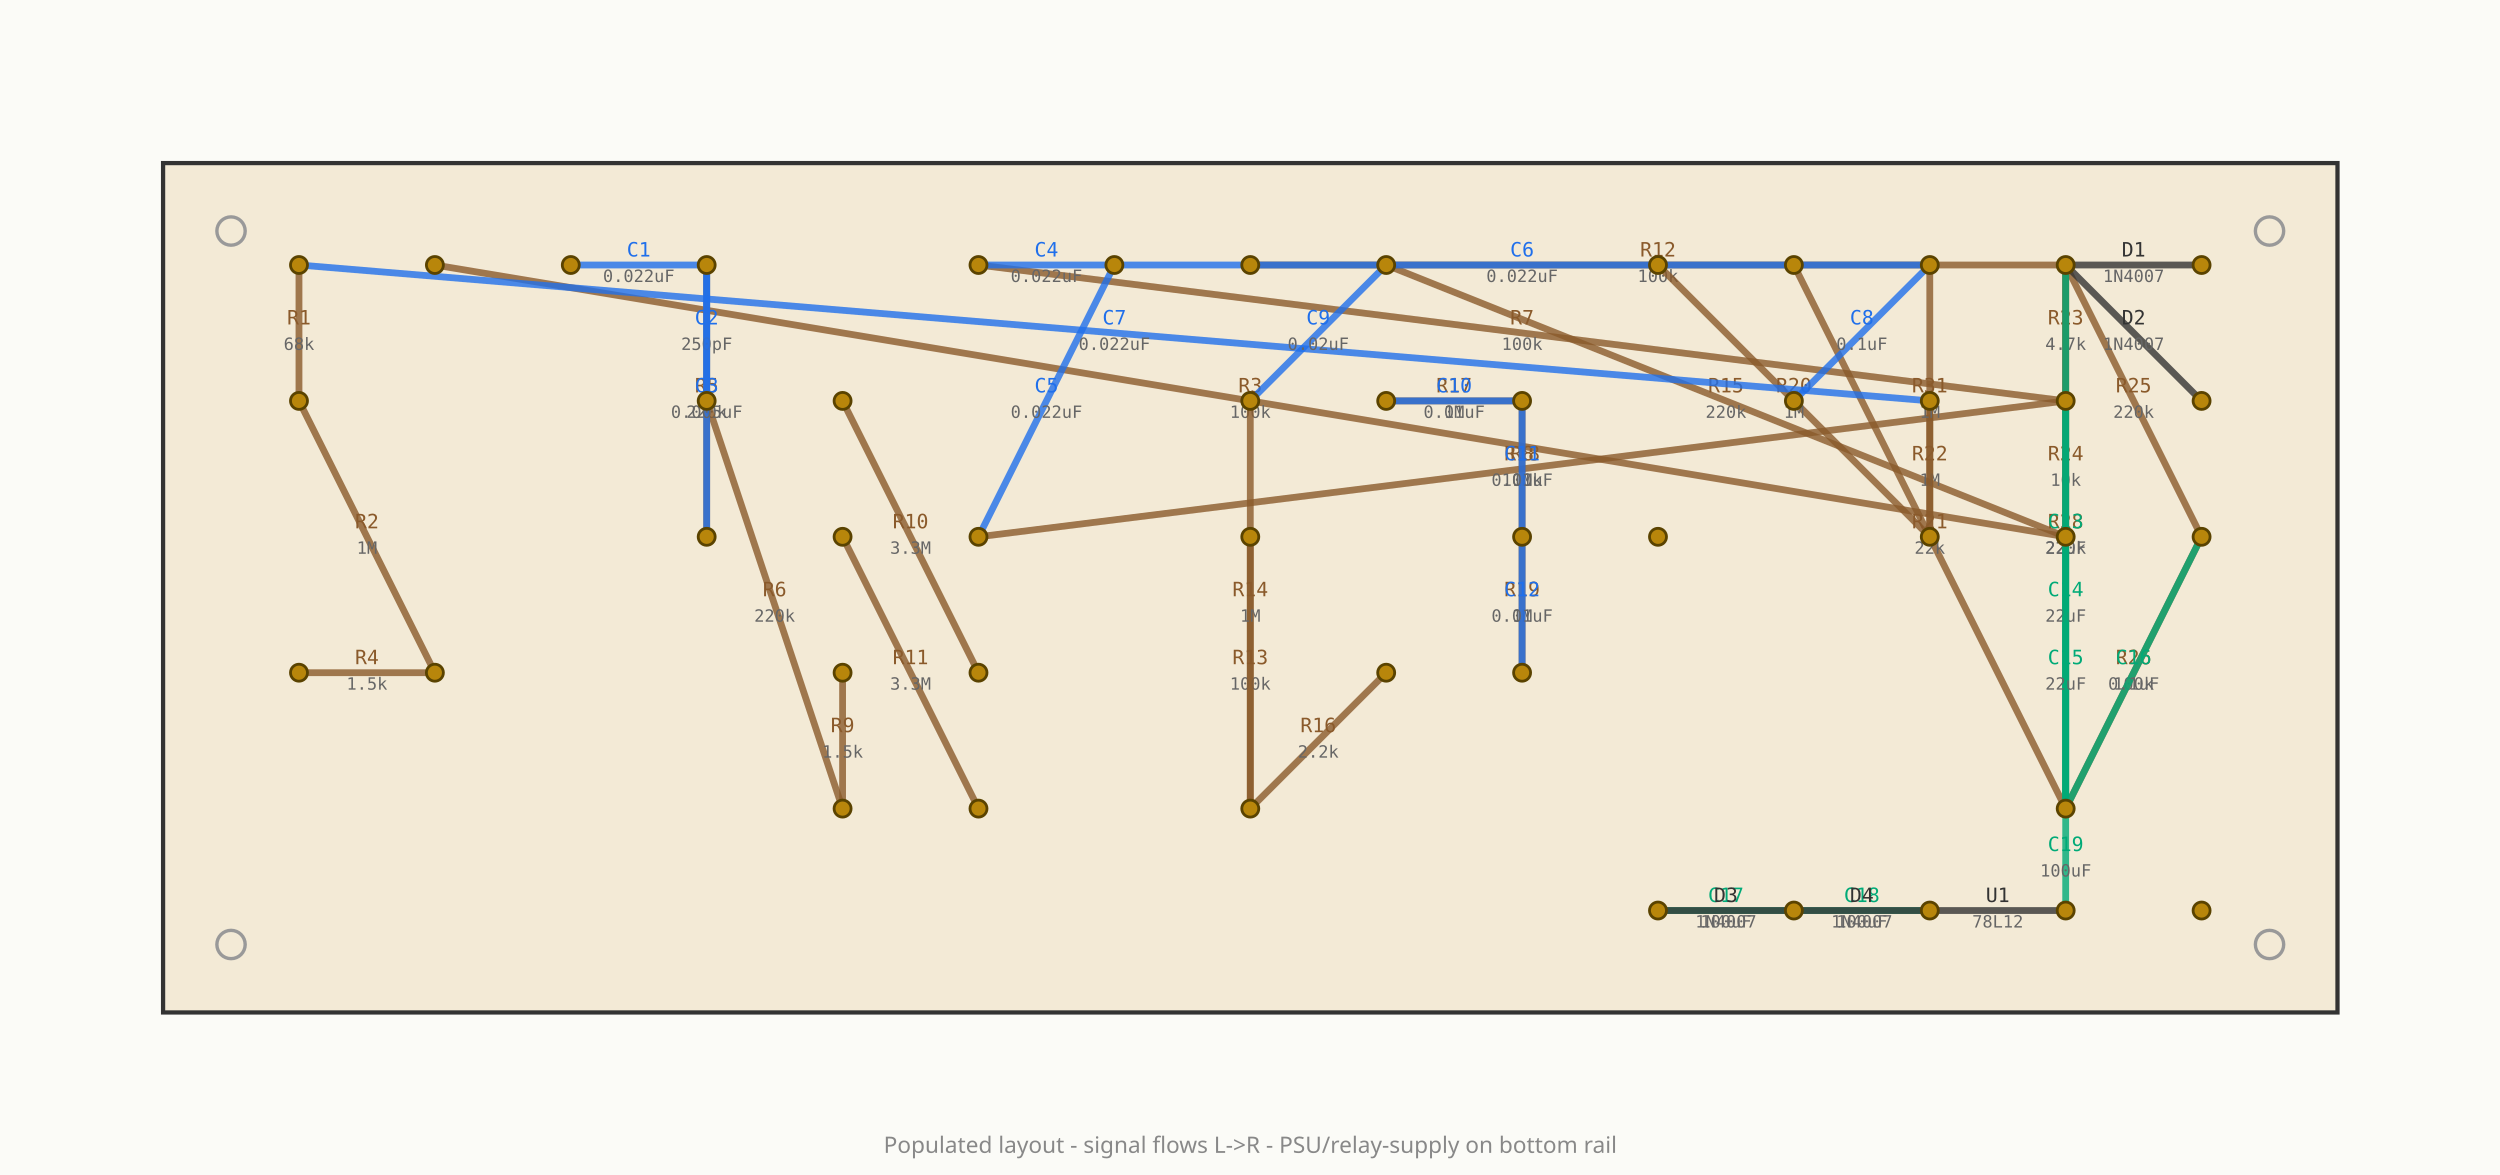
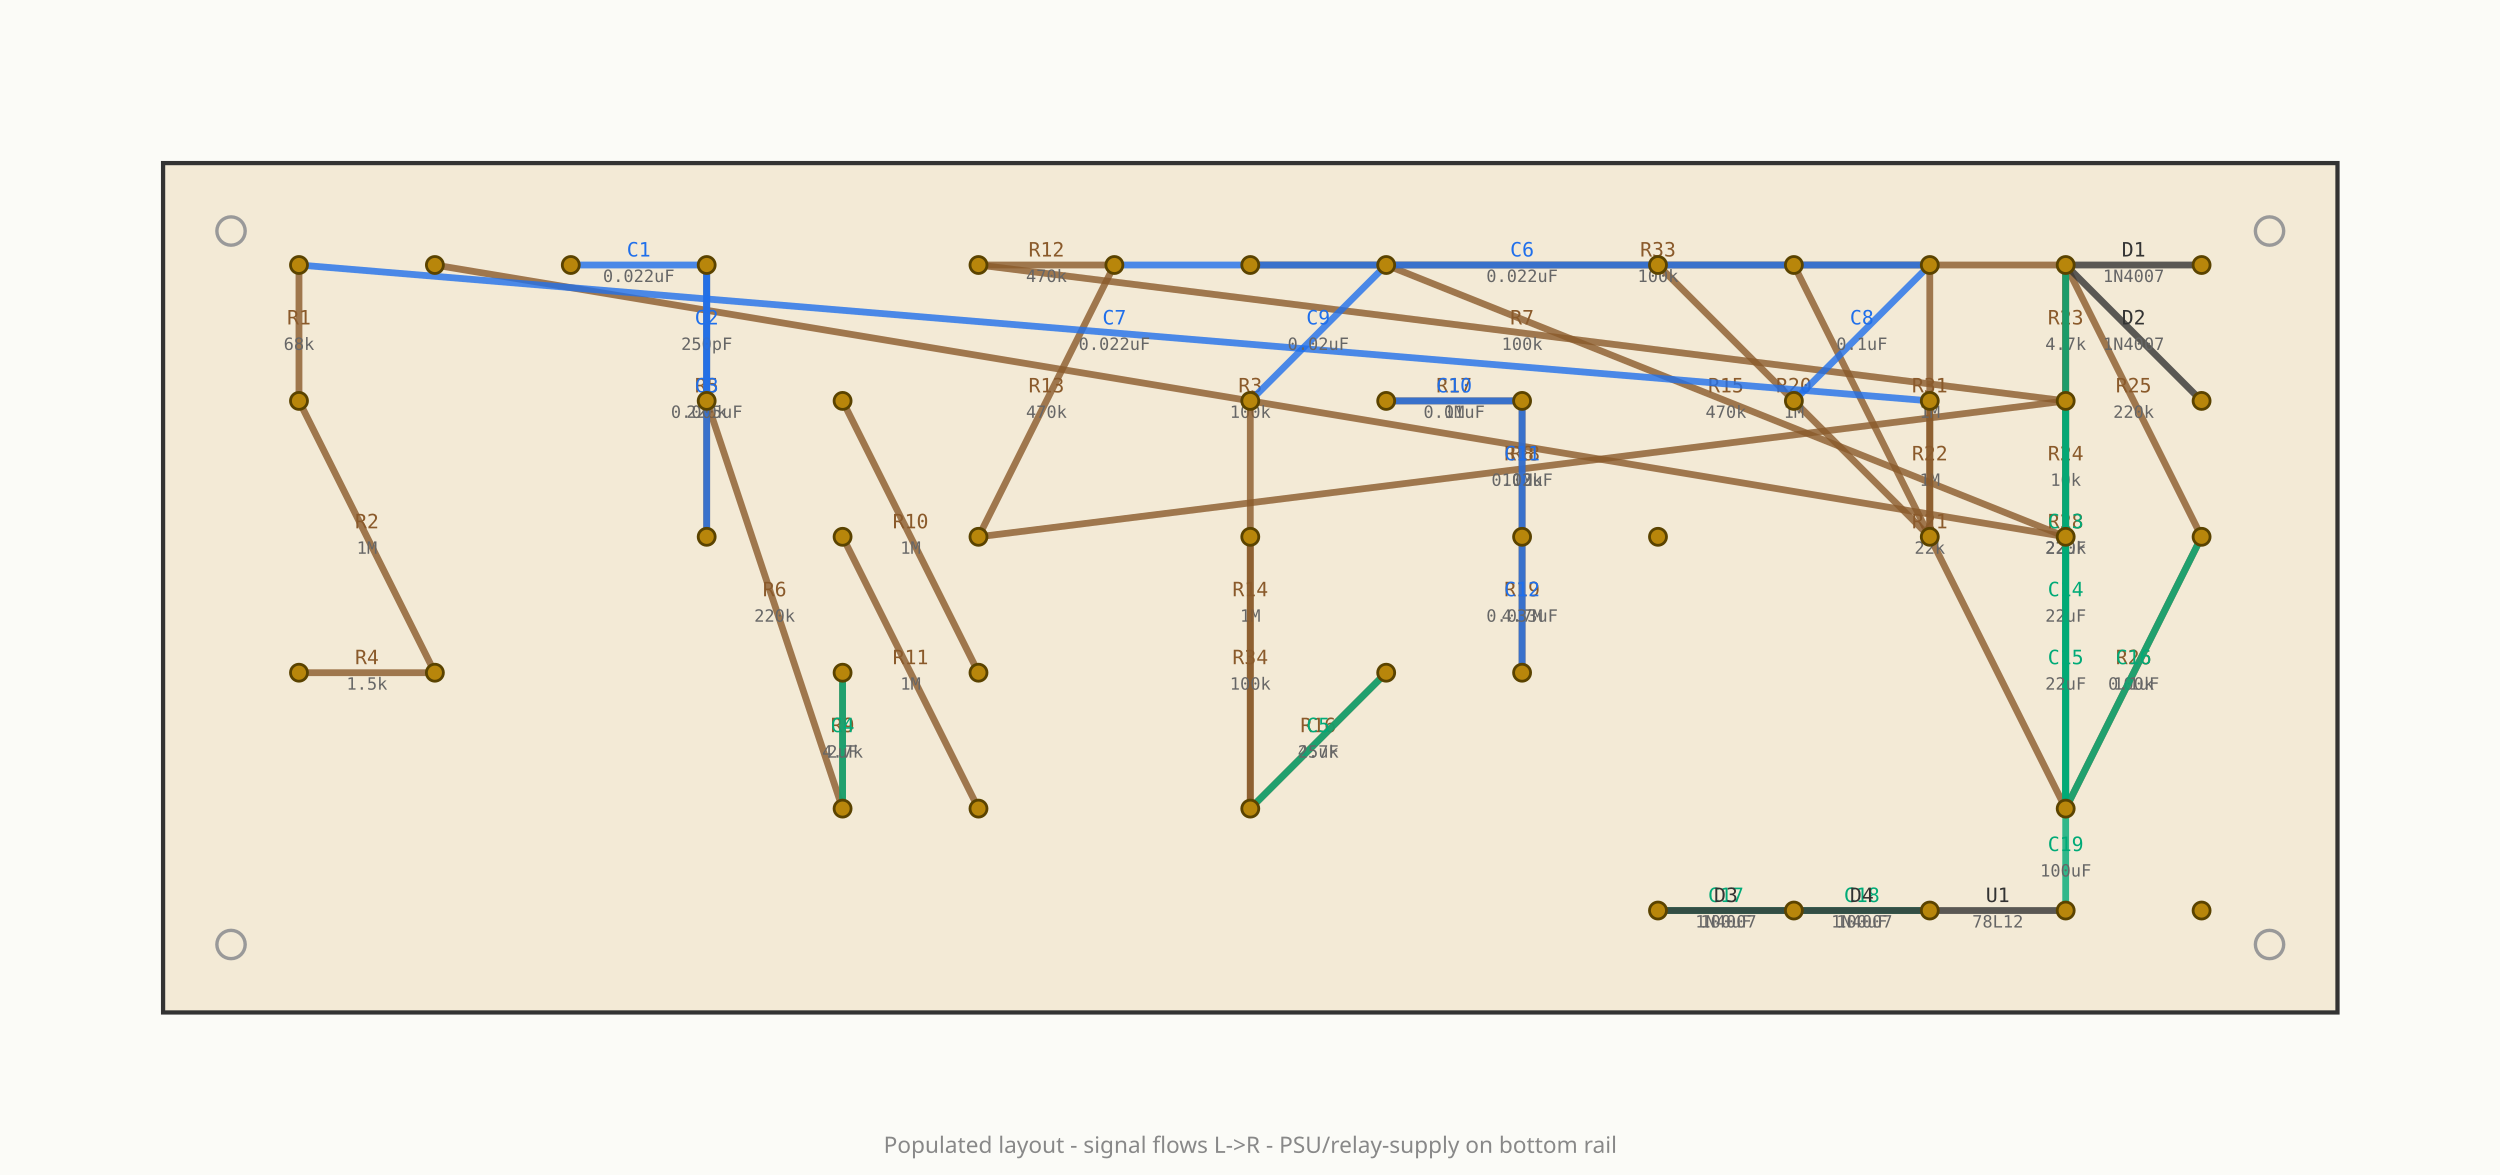
<svg xmlns="http://www.w3.org/2000/svg" width="883" height="415" viewBox="0 0 883 415">
  <rect width="100%" height="100%" fill="#fbfbf7" />
  <rect x="57.6" y="57.6" width="768.0" height="300.0" fill="#f3ead6" stroke="#333" stroke-width="1.5" />
  <line x1="105.6" y1="93.6" x2="105.6" y2="141.6" stroke="#8a5a2b" stroke-width="2.4" opacity="0.8" />
  <text x="105.6" y="114.6" font-family="monospace" font-size="7" text-anchor="middle" fill="#8a5a2b">R1</text>
  <text x="105.6" y="123.6" font-family="monospace" font-size="6" text-anchor="middle" fill="#666">68k</text>
  <line x1="105.6" y1="141.6" x2="153.6" y2="237.6" stroke="#8a5a2b" stroke-width="2.4" opacity="0.8" />
  <text x="129.6" y="186.6" font-family="monospace" font-size="7" text-anchor="middle" fill="#8a5a2b">R2</text>
  <text x="129.6" y="195.6" font-family="monospace" font-size="6" text-anchor="middle" fill="#666">1M</text>
  <line x1="153.6" y1="93.6" x2="729.6" y2="189.6" stroke="#8a5a2b" stroke-width="2.4" opacity="0.8" />
  <text x="441.6" y="138.6" font-family="monospace" font-size="7" text-anchor="middle" fill="#8a5a2b">R3</text>
  <text x="441.6" y="147.6" font-family="monospace" font-size="6" text-anchor="middle" fill="#666">100k</text>
  <line x1="105.6" y1="237.6" x2="153.6" y2="237.6" stroke="#8a5a2b" stroke-width="2.4" opacity="0.8" />
  <text x="129.6" y="234.6" font-family="monospace" font-size="7" text-anchor="middle" fill="#8a5a2b">R4</text>
  <text x="129.6" y="243.6" font-family="monospace" font-size="6" text-anchor="middle" fill="#666">1.5k</text>
  <line x1="249.6" y1="93.6" x2="249.6" y2="189.6" stroke="#8a5a2b" stroke-width="2.4" opacity="0.8" />
  <text x="249.6" y="138.6" font-family="monospace" font-size="7" text-anchor="middle" fill="#8a5a2b">R5</text>
  <text x="249.6" y="147.6" font-family="monospace" font-size="6" text-anchor="middle" fill="#666">220k</text>
  <line x1="249.6" y1="141.6" x2="297.6" y2="285.6" stroke="#8a5a2b" stroke-width="2.4" opacity="0.8" />
  <text x="273.6" y="210.6" font-family="monospace" font-size="7" text-anchor="middle" fill="#8a5a2b">R6</text>
  <text x="273.6" y="219.6" font-family="monospace" font-size="6" text-anchor="middle" fill="#666">220k</text>
  <line x1="345.6" y1="93.6" x2="729.6" y2="141.6" stroke="#8a5a2b" stroke-width="2.4" opacity="0.8" />
  <text x="537.6" y="114.6" font-family="monospace" font-size="7" text-anchor="middle" fill="#8a5a2b">R7</text>
  <text x="537.6" y="123.6" font-family="monospace" font-size="6" text-anchor="middle" fill="#666">100k</text>
  <line x1="345.6" y1="189.6" x2="729.6" y2="141.6" stroke="#8a5a2b" stroke-width="2.4" opacity="0.8" />
  <text x="537.6" y="162.6" font-family="monospace" font-size="7" text-anchor="middle" fill="#8a5a2b">R8</text>
  <text x="537.6" y="171.6" font-family="monospace" font-size="6" text-anchor="middle" fill="#666">100k</text>
  <line x1="297.6" y1="237.6" x2="297.6" y2="285.6" stroke="#8a5a2b" stroke-width="2.4" opacity="0.8" />
  <text x="297.6" y="258.6" font-family="monospace" font-size="7" text-anchor="middle" fill="#8a5a2b">R9</text>
-   <text x="297.6" y="267.6" font-family="monospace" font-size="6" text-anchor="middle" fill="#666">1.5k</text>
+   <text x="297.6" y="267.6" font-family="monospace" font-size="6" text-anchor="middle" fill="#666">4.7k</text>
  <line x1="345.6" y1="237.6" x2="297.6" y2="141.6" stroke="#8a5a2b" stroke-width="2.4" opacity="0.8" />
  <text x="321.6" y="186.6" font-family="monospace" font-size="7" text-anchor="middle" fill="#8a5a2b">R10</text>
-   <text x="321.6" y="195.6" font-family="monospace" font-size="6" text-anchor="middle" fill="#666">3.3M</text>
+   <text x="321.6" y="195.6" font-family="monospace" font-size="6" text-anchor="middle" fill="#666">1M</text>
  <line x1="345.6" y1="285.6" x2="297.6" y2="189.6" stroke="#8a5a2b" stroke-width="2.4" opacity="0.8" />
  <text x="321.6" y="234.6" font-family="monospace" font-size="7" text-anchor="middle" fill="#8a5a2b">R11</text>
-   <text x="321.6" y="243.6" font-family="monospace" font-size="6" text-anchor="middle" fill="#666">3.3M</text>
-   <line x1="441.6" y1="93.6" x2="729.6" y2="93.6" stroke="#8a5a2b" stroke-width="2.4" opacity="0.8" />
-   <text x="585.6" y="90.6" font-family="monospace" font-size="7" text-anchor="middle" fill="#8a5a2b">R12</text>
-   <text x="585.6" y="99.6" font-family="monospace" font-size="6" text-anchor="middle" fill="#666">100k</text>
-   <line x1="441.6" y1="189.6" x2="441.6" y2="285.6" stroke="#8a5a2b" stroke-width="2.4" opacity="0.8" />
-   <text x="441.6" y="234.6" font-family="monospace" font-size="7" text-anchor="middle" fill="#8a5a2b">R13</text>
-   <text x="441.6" y="243.6" font-family="monospace" font-size="6" text-anchor="middle" fill="#666">100k</text>
+   <text x="321.6" y="243.6" font-family="monospace" font-size="6" text-anchor="middle" fill="#666">1M</text>
+   <line x1="345.6" y1="93.6" x2="393.6" y2="93.6" stroke="#8a5a2b" stroke-width="2.4" opacity="0.8" />
+   <text x="369.6" y="90.6" font-family="monospace" font-size="7" text-anchor="middle" fill="#8a5a2b">R12</text>
+   <text x="369.6" y="99.6" font-family="monospace" font-size="6" text-anchor="middle" fill="#666">470k</text>
+   <line x1="345.6" y1="189.6" x2="393.6" y2="93.6" stroke="#8a5a2b" stroke-width="2.4" opacity="0.8" />
+   <text x="369.6" y="138.6" font-family="monospace" font-size="7" text-anchor="middle" fill="#8a5a2b">R13</text>
+   <text x="369.6" y="147.6" font-family="monospace" font-size="6" text-anchor="middle" fill="#666">470k</text>
  <line x1="441.6" y1="141.6" x2="441.6" y2="285.6" stroke="#8a5a2b" stroke-width="2.4" opacity="0.8" />
  <text x="441.6" y="210.6" font-family="monospace" font-size="7" text-anchor="middle" fill="#8a5a2b">R14</text>
  <text x="441.6" y="219.6" font-family="monospace" font-size="6" text-anchor="middle" fill="#666">1M</text>
  <line x1="489.6" y1="93.6" x2="729.6" y2="189.6" stroke="#8a5a2b" stroke-width="2.4" opacity="0.8" />
  <text x="609.6" y="138.6" font-family="monospace" font-size="7" text-anchor="middle" fill="#8a5a2b">R15</text>
-   <text x="609.6" y="147.6" font-family="monospace" font-size="6" text-anchor="middle" fill="#666">220k</text>
+   <text x="609.6" y="147.6" font-family="monospace" font-size="6" text-anchor="middle" fill="#666">470k</text>
  <line x1="489.6" y1="237.6" x2="441.6" y2="285.6" stroke="#8a5a2b" stroke-width="2.4" opacity="0.8" />
  <text x="465.6" y="258.6" font-family="monospace" font-size="7" text-anchor="middle" fill="#8a5a2b">R16</text>
-   <text x="465.6" y="267.6" font-family="monospace" font-size="6" text-anchor="middle" fill="#666">2.2k</text>
+   <text x="465.6" y="267.6" font-family="monospace" font-size="6" text-anchor="middle" fill="#666">4.7k</text>
  <line x1="489.6" y1="141.6" x2="537.6" y2="141.6" stroke="#8a5a2b" stroke-width="2.4" opacity="0.8" />
  <text x="513.6" y="138.6" font-family="monospace" font-size="7" text-anchor="middle" fill="#8a5a2b">R17</text>
  <text x="513.6" y="147.6" font-family="monospace" font-size="6" text-anchor="middle" fill="#666">1M</text>
  <line x1="537.6" y1="141.6" x2="537.6" y2="189.6" stroke="#8a5a2b" stroke-width="2.4" opacity="0.8" />
  <text x="537.6" y="162.6" font-family="monospace" font-size="7" text-anchor="middle" fill="#8a5a2b">R18</text>
  <text x="537.6" y="171.6" font-family="monospace" font-size="6" text-anchor="middle" fill="#666">1M</text>
  <line x1="537.6" y1="189.6" x2="537.6" y2="237.6" stroke="#8a5a2b" stroke-width="2.4" opacity="0.8" />
  <text x="537.6" y="210.6" font-family="monospace" font-size="7" text-anchor="middle" fill="#8a5a2b">R19</text>
-   <text x="537.6" y="219.6" font-family="monospace" font-size="6" text-anchor="middle" fill="#666">1M</text>
+   <text x="537.6" y="219.6" font-family="monospace" font-size="6" text-anchor="middle" fill="#666">4.7M</text>
  <line x1="585.6" y1="93.6" x2="681.6" y2="189.6" stroke="#8a5a2b" stroke-width="2.4" opacity="0.8" />
  <text x="633.6" y="138.6" font-family="monospace" font-size="7" text-anchor="middle" fill="#8a5a2b">R20</text>
  <text x="633.6" y="147.6" font-family="monospace" font-size="6" text-anchor="middle" fill="#666">1M</text>
  <line x1="633.6" y1="93.6" x2="729.6" y2="285.6" stroke="#8a5a2b" stroke-width="2.4" opacity="0.8" />
  <text x="681.6" y="186.6" font-family="monospace" font-size="7" text-anchor="middle" fill="#8a5a2b">R21</text>
  <text x="681.6" y="195.6" font-family="monospace" font-size="6" text-anchor="middle" fill="#666">22k</text>
  <line x1="681.6" y1="141.6" x2="681.6" y2="189.6" stroke="#8a5a2b" stroke-width="2.4" opacity="0.8" />
  <text x="681.6" y="162.6" font-family="monospace" font-size="7" text-anchor="middle" fill="#8a5a2b">R22</text>
  <text x="681.6" y="171.6" font-family="monospace" font-size="6" text-anchor="middle" fill="#666">1M</text>
  <line x1="681.6" y1="93.6" x2="681.6" y2="189.6" stroke="#8a5a2b" stroke-width="2.4" opacity="0.8" />
  <text x="681.6" y="138.6" font-family="monospace" font-size="7" text-anchor="middle" fill="#8a5a2b">R31</text>
  <text x="681.6" y="147.6" font-family="monospace" font-size="6" text-anchor="middle" fill="#666">1M</text>
+   <line x1="441.6" y1="93.6" x2="729.6" y2="93.6" stroke="#8a5a2b" stroke-width="2.4" opacity="0.8" />
+   <text x="585.6" y="90.6" font-family="monospace" font-size="7" text-anchor="middle" fill="#8a5a2b">R33</text>
+   <text x="585.6" y="99.6" font-family="monospace" font-size="6" text-anchor="middle" fill="#666">100k</text>
+   <line x1="441.6" y1="189.6" x2="441.6" y2="285.6" stroke="#8a5a2b" stroke-width="2.4" opacity="0.8" />
+   <text x="441.6" y="234.6" font-family="monospace" font-size="7" text-anchor="middle" fill="#8a5a2b">R34</text>
+   <text x="441.6" y="243.6" font-family="monospace" font-size="6" text-anchor="middle" fill="#666">100k</text>
  <line x1="729.6" y1="93.6" x2="729.6" y2="141.6" stroke="#8a5a2b" stroke-width="2.4" opacity="0.8" />
  <text x="729.6" y="114.6" font-family="monospace" font-size="7" text-anchor="middle" fill="#8a5a2b">R23</text>
  <text x="729.6" y="123.6" font-family="monospace" font-size="6" text-anchor="middle" fill="#666">4.7k</text>
  <line x1="729.6" y1="141.6" x2="729.6" y2="189.6" stroke="#8a5a2b" stroke-width="2.4" opacity="0.8" />
  <text x="729.6" y="162.6" font-family="monospace" font-size="7" text-anchor="middle" fill="#8a5a2b">R24</text>
  <text x="729.6" y="171.6" font-family="monospace" font-size="6" text-anchor="middle" fill="#666">10k</text>
  <line x1="729.6" y1="93.6" x2="777.6" y2="189.6" stroke="#8a5a2b" stroke-width="2.4" opacity="0.8" />
  <text x="753.6" y="138.6" font-family="monospace" font-size="7" text-anchor="middle" fill="#8a5a2b">R25</text>
  <text x="753.6" y="147.6" font-family="monospace" font-size="6" text-anchor="middle" fill="#666">220k</text>
  <line x1="777.6" y1="189.6" x2="729.6" y2="285.6" stroke="#8a5a2b" stroke-width="2.4" opacity="0.8" />
  <text x="753.6" y="234.6" font-family="monospace" font-size="7" text-anchor="middle" fill="#8a5a2b">R26</text>
  <text x="753.6" y="243.6" font-family="monospace" font-size="6" text-anchor="middle" fill="#666">100k</text>
  <line x1="729.6" y1="93.6" x2="729.6" y2="285.6" stroke="#8a5a2b" stroke-width="2.4" opacity="0.8" />
  <text x="729.6" y="186.6" font-family="monospace" font-size="7" text-anchor="middle" fill="#8a5a2b">R28</text>
  <text x="729.6" y="195.6" font-family="monospace" font-size="6" text-anchor="middle" fill="#666">220k</text>
  <line x1="201.6" y1="93.6" x2="249.6" y2="93.6" stroke="#1f6feb" stroke-width="2.4" opacity="0.8" />
  <text x="225.6" y="90.6" font-family="monospace" font-size="7" text-anchor="middle" fill="#1f6feb">C1</text>
  <text x="225.6" y="99.6" font-family="monospace" font-size="6" text-anchor="middle" fill="#666">0.022uF</text>
  <line x1="249.6" y1="93.6" x2="249.6" y2="141.6" stroke="#1f6feb" stroke-width="2.4" opacity="0.8" />
  <text x="249.6" y="114.6" font-family="monospace" font-size="7" text-anchor="middle" fill="#1f6feb">C2</text>
  <text x="249.6" y="123.6" font-family="monospace" font-size="6" text-anchor="middle" fill="#666">250pF</text>
  <line x1="249.6" y1="93.6" x2="249.6" y2="189.6" stroke="#1f6feb" stroke-width="2.4" opacity="0.8" />
  <text x="249.6" y="138.6" font-family="monospace" font-size="7" text-anchor="middle" fill="#1f6feb">C3</text>
  <text x="249.6" y="147.6" font-family="monospace" font-size="6" text-anchor="middle" fill="#666">0.005uF</text>
-   <line x1="345.6" y1="93.6" x2="393.6" y2="93.6" stroke="#1f6feb" stroke-width="2.4" opacity="0.8" />
-   <text x="369.6" y="90.6" font-family="monospace" font-size="7" text-anchor="middle" fill="#1f6feb">C4</text>
-   <text x="369.6" y="99.6" font-family="monospace" font-size="6" text-anchor="middle" fill="#666">0.022uF</text>
-   <line x1="345.6" y1="189.6" x2="393.6" y2="93.6" stroke="#1f6feb" stroke-width="2.4" opacity="0.8" />
-   <text x="369.6" y="138.6" font-family="monospace" font-size="7" text-anchor="middle" fill="#1f6feb">C5</text>
-   <text x="369.6" y="147.6" font-family="monospace" font-size="6" text-anchor="middle" fill="#666">0.022uF</text>
+   <line x1="297.6" y1="237.6" x2="297.6" y2="285.6" stroke="#0a7" stroke-width="2.4" opacity="0.8" />
+   <text x="297.6" y="258.6" font-family="monospace" font-size="7" text-anchor="middle" fill="#0a7">C4</text>
+   <text x="297.6" y="267.6" font-family="monospace" font-size="6" text-anchor="middle" fill="#666">2uF</text>
+   <line x1="489.6" y1="237.6" x2="441.6" y2="285.6" stroke="#0a7" stroke-width="2.4" opacity="0.8" />
+   <text x="465.6" y="258.6" font-family="monospace" font-size="7" text-anchor="middle" fill="#0a7">C5</text>
+   <text x="465.6" y="267.6" font-family="monospace" font-size="6" text-anchor="middle" fill="#666">25uF</text>
  <line x1="393.6" y1="93.6" x2="681.6" y2="93.6" stroke="#1f6feb" stroke-width="2.4" opacity="0.8" />
  <text x="537.6" y="90.6" font-family="monospace" font-size="7" text-anchor="middle" fill="#1f6feb">C6</text>
  <text x="537.6" y="99.6" font-family="monospace" font-size="6" text-anchor="middle" fill="#666">0.022uF</text>
  <line x1="105.6" y1="93.6" x2="681.6" y2="141.6" stroke="#1f6feb" stroke-width="2.4" opacity="0.8" />
  <text x="393.6" y="114.6" font-family="monospace" font-size="7" text-anchor="middle" fill="#1f6feb">C7</text>
  <text x="393.6" y="123.6" font-family="monospace" font-size="6" text-anchor="middle" fill="#666">0.022uF</text>
  <line x1="633.6" y1="141.6" x2="681.6" y2="93.6" stroke="#1f6feb" stroke-width="2.4" opacity="0.8" />
  <text x="657.6" y="114.6" font-family="monospace" font-size="7" text-anchor="middle" fill="#1f6feb">C8</text>
  <text x="657.6" y="123.6" font-family="monospace" font-size="6" text-anchor="middle" fill="#666">0.1uF</text>
  <line x1="489.6" y1="93.6" x2="441.6" y2="141.6" stroke="#1f6feb" stroke-width="2.4" opacity="0.8" />
  <text x="465.6" y="114.6" font-family="monospace" font-size="7" text-anchor="middle" fill="#1f6feb">C9</text>
  <text x="465.6" y="123.6" font-family="monospace" font-size="6" text-anchor="middle" fill="#666">0.02uF</text>
  <line x1="489.6" y1="141.6" x2="537.6" y2="141.6" stroke="#1f6feb" stroke-width="2.4" opacity="0.8" />
  <text x="513.6" y="138.6" font-family="monospace" font-size="7" text-anchor="middle" fill="#1f6feb">C10</text>
  <text x="513.6" y="147.6" font-family="monospace" font-size="6" text-anchor="middle" fill="#666">0.01uF</text>
  <line x1="537.6" y1="141.6" x2="537.6" y2="189.6" stroke="#1f6feb" stroke-width="2.4" opacity="0.8" />
  <text x="537.6" y="162.6" font-family="monospace" font-size="7" text-anchor="middle" fill="#1f6feb">C11</text>
-   <text x="537.6" y="171.6" font-family="monospace" font-size="6" text-anchor="middle" fill="#666">0.01uF</text>
+   <text x="537.6" y="171.6" font-family="monospace" font-size="6" text-anchor="middle" fill="#666">0.02uF</text>
  <line x1="537.6" y1="189.6" x2="537.6" y2="237.6" stroke="#1f6feb" stroke-width="2.4" opacity="0.8" />
  <text x="537.6" y="210.6" font-family="monospace" font-size="7" text-anchor="middle" fill="#1f6feb">C12</text>
-   <text x="537.6" y="219.6" font-family="monospace" font-size="6" text-anchor="middle" fill="#666">0.01uF</text>
+   <text x="537.6" y="219.6" font-family="monospace" font-size="6" text-anchor="middle" fill="#666">0.033uF</text>
  <line x1="729.6" y1="93.6" x2="729.6" y2="285.6" stroke="#0a7" stroke-width="2.4" opacity="0.8" />
  <text x="729.6" y="186.6" font-family="monospace" font-size="7" text-anchor="middle" fill="#0a7">C13</text>
  <text x="729.6" y="195.6" font-family="monospace" font-size="6" text-anchor="middle" fill="#666">22uF</text>
  <line x1="729.6" y1="141.6" x2="729.6" y2="285.6" stroke="#0a7" stroke-width="2.4" opacity="0.8" />
  <text x="729.6" y="210.6" font-family="monospace" font-size="7" text-anchor="middle" fill="#0a7">C14</text>
  <text x="729.6" y="219.6" font-family="monospace" font-size="6" text-anchor="middle" fill="#666">22uF</text>
  <line x1="729.6" y1="189.6" x2="729.6" y2="285.6" stroke="#0a7" stroke-width="2.4" opacity="0.8" />
  <text x="729.6" y="234.6" font-family="monospace" font-size="7" text-anchor="middle" fill="#0a7">C15</text>
  <text x="729.6" y="243.6" font-family="monospace" font-size="6" text-anchor="middle" fill="#666">22uF</text>
  <line x1="777.6" y1="189.6" x2="729.6" y2="285.6" stroke="#0a7" stroke-width="2.4" opacity="0.8" />
  <text x="753.6" y="234.6" font-family="monospace" font-size="7" text-anchor="middle" fill="#0a7">C16</text>
  <text x="753.6" y="243.6" font-family="monospace" font-size="6" text-anchor="middle" fill="#666">0.1uF</text>
  <line x1="585.6" y1="321.6" x2="633.6" y2="321.6" stroke="#0a7" stroke-width="2.4" opacity="0.8" />
  <text x="609.6" y="318.6" font-family="monospace" font-size="7" text-anchor="middle" fill="#0a7">C17</text>
  <text x="609.6" y="327.6" font-family="monospace" font-size="6" text-anchor="middle" fill="#666">100uF</text>
  <line x1="633.6" y1="321.6" x2="681.6" y2="321.6" stroke="#0a7" stroke-width="2.4" opacity="0.8" />
  <text x="657.6" y="318.6" font-family="monospace" font-size="7" text-anchor="middle" fill="#0a7">C18</text>
  <text x="657.6" y="327.6" font-family="monospace" font-size="6" text-anchor="middle" fill="#666">100uF</text>
  <line x1="729.6" y1="321.6" x2="729.6" y2="285.6" stroke="#0a7" stroke-width="2.4" opacity="0.8" />
  <text x="729.6" y="300.6" font-family="monospace" font-size="7" text-anchor="middle" fill="#0a7">C19</text>
  <text x="729.6" y="309.6" font-family="monospace" font-size="6" text-anchor="middle" fill="#666">100uF</text>
  <line x1="777.6" y1="93.6" x2="729.6" y2="93.6" stroke="#333" stroke-width="2.4" opacity="0.8" />
  <text x="753.6" y="90.6" font-family="monospace" font-size="7" text-anchor="middle" fill="#333">D1</text>
  <text x="753.6" y="99.6" font-family="monospace" font-size="6" text-anchor="middle" fill="#666">1N4007</text>
  <line x1="777.6" y1="141.6" x2="729.6" y2="93.6" stroke="#333" stroke-width="2.4" opacity="0.8" />
  <text x="753.6" y="114.6" font-family="monospace" font-size="7" text-anchor="middle" fill="#333">D2</text>
  <text x="753.6" y="123.6" font-family="monospace" font-size="6" text-anchor="middle" fill="#666">1N4007</text>
  <line x1="585.6" y1="321.6" x2="633.6" y2="321.6" stroke="#333" stroke-width="2.4" opacity="0.8" />
  <text x="609.6" y="318.6" font-family="monospace" font-size="7" text-anchor="middle" fill="#333">D3</text>
  <text x="609.6" y="327.6" font-family="monospace" font-size="6" text-anchor="middle" fill="#666">1N4007</text>
  <line x1="633.6" y1="321.6" x2="681.6" y2="321.6" stroke="#333" stroke-width="2.4" opacity="0.8" />
  <text x="657.6" y="318.6" font-family="monospace" font-size="7" text-anchor="middle" fill="#333">D4</text>
  <text x="657.6" y="327.6" font-family="monospace" font-size="6" text-anchor="middle" fill="#666">1N4007</text>
  <line x1="681.6" y1="321.6" x2="729.6" y2="321.6" stroke="#333" stroke-width="2.4" opacity="0.8" />
  <text x="705.6" y="318.6" font-family="monospace" font-size="7" text-anchor="middle" fill="#333">U1</text>
  <text x="705.6" y="327.6" font-family="monospace" font-size="6" text-anchor="middle" fill="#666">78L12</text>
  <circle cx="105.6" cy="93.6" r="3" fill="#b8860b" stroke="#5a4300" />
  <circle cx="105.6" cy="141.6" r="3" fill="#b8860b" stroke="#5a4300" />
  <circle cx="105.6" cy="237.6" r="3" fill="#b8860b" stroke="#5a4300" />
  <circle cx="153.6" cy="93.6" r="3" fill="#b8860b" stroke="#5a4300" />
  <circle cx="153.6" cy="237.6" r="3" fill="#b8860b" stroke="#5a4300" />
  <circle cx="201.6" cy="93.6" r="3" fill="#b8860b" stroke="#5a4300" />
  <circle cx="249.6" cy="93.6" r="3" fill="#b8860b" stroke="#5a4300" />
  <circle cx="249.6" cy="141.6" r="3" fill="#b8860b" stroke="#5a4300" />
  <circle cx="249.6" cy="189.6" r="3" fill="#b8860b" stroke="#5a4300" />
  <circle cx="297.6" cy="141.6" r="3" fill="#b8860b" stroke="#5a4300" />
  <circle cx="297.6" cy="189.6" r="3" fill="#b8860b" stroke="#5a4300" />
  <circle cx="345.6" cy="93.6" r="3" fill="#b8860b" stroke="#5a4300" />
  <circle cx="345.6" cy="189.6" r="3" fill="#b8860b" stroke="#5a4300" />
  <circle cx="297.6" cy="237.6" r="3" fill="#b8860b" stroke="#5a4300" />
  <circle cx="393.6" cy="93.6" r="3" fill="#b8860b" stroke="#5a4300" />
  <circle cx="297.6" cy="285.6" r="3" fill="#b8860b" stroke="#5a4300" />
  <circle cx="345.6" cy="237.6" r="3" fill="#b8860b" stroke="#5a4300" />
  <circle cx="345.6" cy="285.6" r="3" fill="#b8860b" stroke="#5a4300" />
  <circle cx="441.6" cy="93.6" r="3" fill="#b8860b" stroke="#5a4300" />
  <circle cx="441.6" cy="141.6" r="3" fill="#b8860b" stroke="#5a4300" />
  <circle cx="441.6" cy="189.6" r="3" fill="#b8860b" stroke="#5a4300" />
  <circle cx="489.6" cy="93.6" r="3" fill="#b8860b" stroke="#5a4300" />
  <circle cx="489.6" cy="141.6" r="3" fill="#b8860b" stroke="#5a4300" />
  <circle cx="489.6" cy="237.6" r="3" fill="#b8860b" stroke="#5a4300" />
  <circle cx="537.6" cy="141.6" r="3" fill="#b8860b" stroke="#5a4300" />
  <circle cx="537.6" cy="189.6" r="3" fill="#b8860b" stroke="#5a4300" />
  <circle cx="537.6" cy="237.6" r="3" fill="#b8860b" stroke="#5a4300" />
  <circle cx="441.6" cy="285.6" r="3" fill="#b8860b" stroke="#5a4300" />
  <circle cx="585.6" cy="93.6" r="3" fill="#b8860b" stroke="#5a4300" />
  <circle cx="633.6" cy="93.6" r="3" fill="#b8860b" stroke="#5a4300" />
  <circle cx="633.6" cy="141.6" r="3" fill="#b8860b" stroke="#5a4300" />
  <circle cx="585.6" cy="189.6" r="3" fill="#b8860b" stroke="#5a4300" />
  <circle cx="681.6" cy="93.6" r="3" fill="#b8860b" stroke="#5a4300" />
  <circle cx="681.6" cy="141.6" r="3" fill="#b8860b" stroke="#5a4300" />
  <circle cx="681.6" cy="189.6" r="3" fill="#b8860b" stroke="#5a4300" />
  <circle cx="729.6" cy="93.6" r="3" fill="#b8860b" stroke="#5a4300" />
  <circle cx="729.6" cy="141.6" r="3" fill="#b8860b" stroke="#5a4300" />
  <circle cx="729.6" cy="189.6" r="3" fill="#b8860b" stroke="#5a4300" />
  <circle cx="777.6" cy="93.6" r="3" fill="#b8860b" stroke="#5a4300" />
  <circle cx="777.6" cy="141.6" r="3" fill="#b8860b" stroke="#5a4300" />
  <circle cx="777.6" cy="189.6" r="3" fill="#b8860b" stroke="#5a4300" />
  <circle cx="729.6" cy="285.6" r="3" fill="#b8860b" stroke="#5a4300" />
  <circle cx="585.6" cy="321.6" r="3" fill="#b8860b" stroke="#5a4300" />
  <circle cx="633.6" cy="321.6" r="3" fill="#b8860b" stroke="#5a4300" />
  <circle cx="681.6" cy="321.6" r="3" fill="#b8860b" stroke="#5a4300" />
  <circle cx="729.6" cy="321.6" r="3" fill="#b8860b" stroke="#5a4300" />
  <circle cx="777.6" cy="321.6" r="3" fill="#b8860b" stroke="#5a4300" />
  <circle cx="81.6" cy="333.6" r="5" fill="none" stroke="#999" stroke-width="1.2" />
  <circle cx="801.6" cy="333.6" r="5" fill="none" stroke="#999" stroke-width="1.2" />
  <circle cx="81.6" cy="81.6" r="5" fill="none" stroke="#999" stroke-width="1.2" />
  <circle cx="801.6" cy="81.6" r="5" fill="none" stroke="#999" stroke-width="1.2" />
  <text x="441.6" y="407.2" font-family="sans-serif" font-size="8" text-anchor="middle" fill="#888">Populated layout - signal flows L-&gt;R - PSU/relay-supply on bottom rail</text>
</svg>
